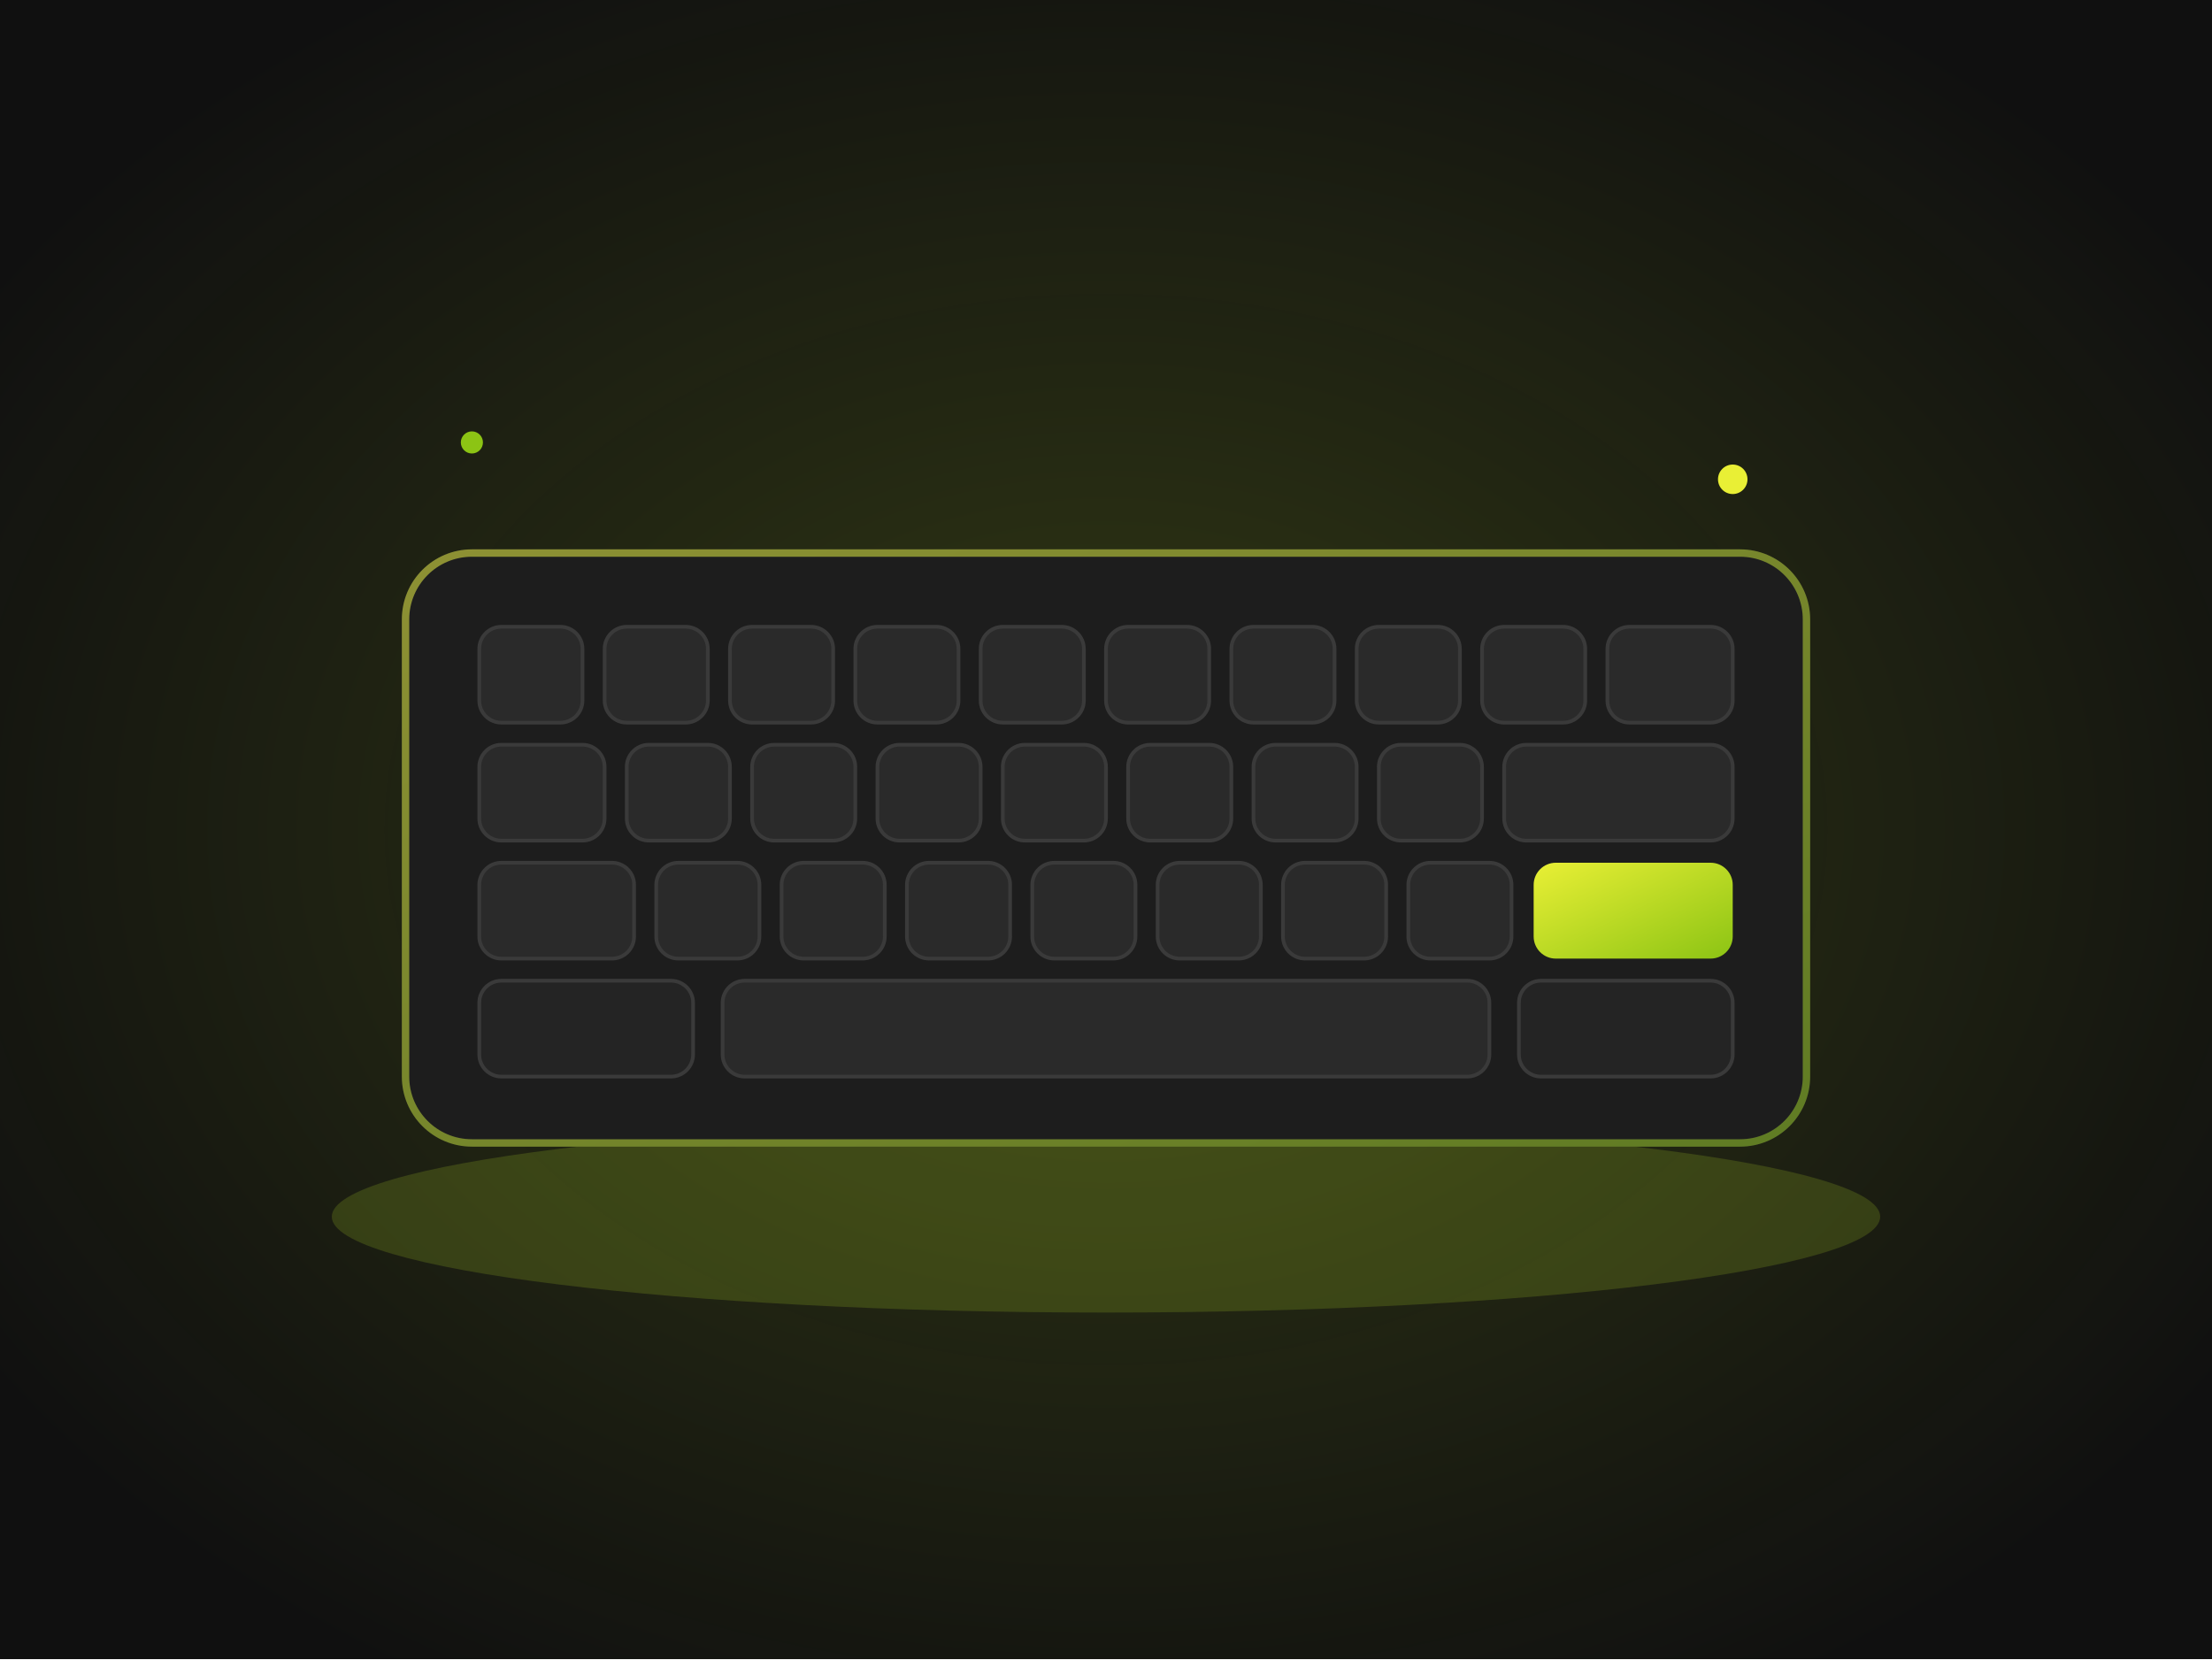
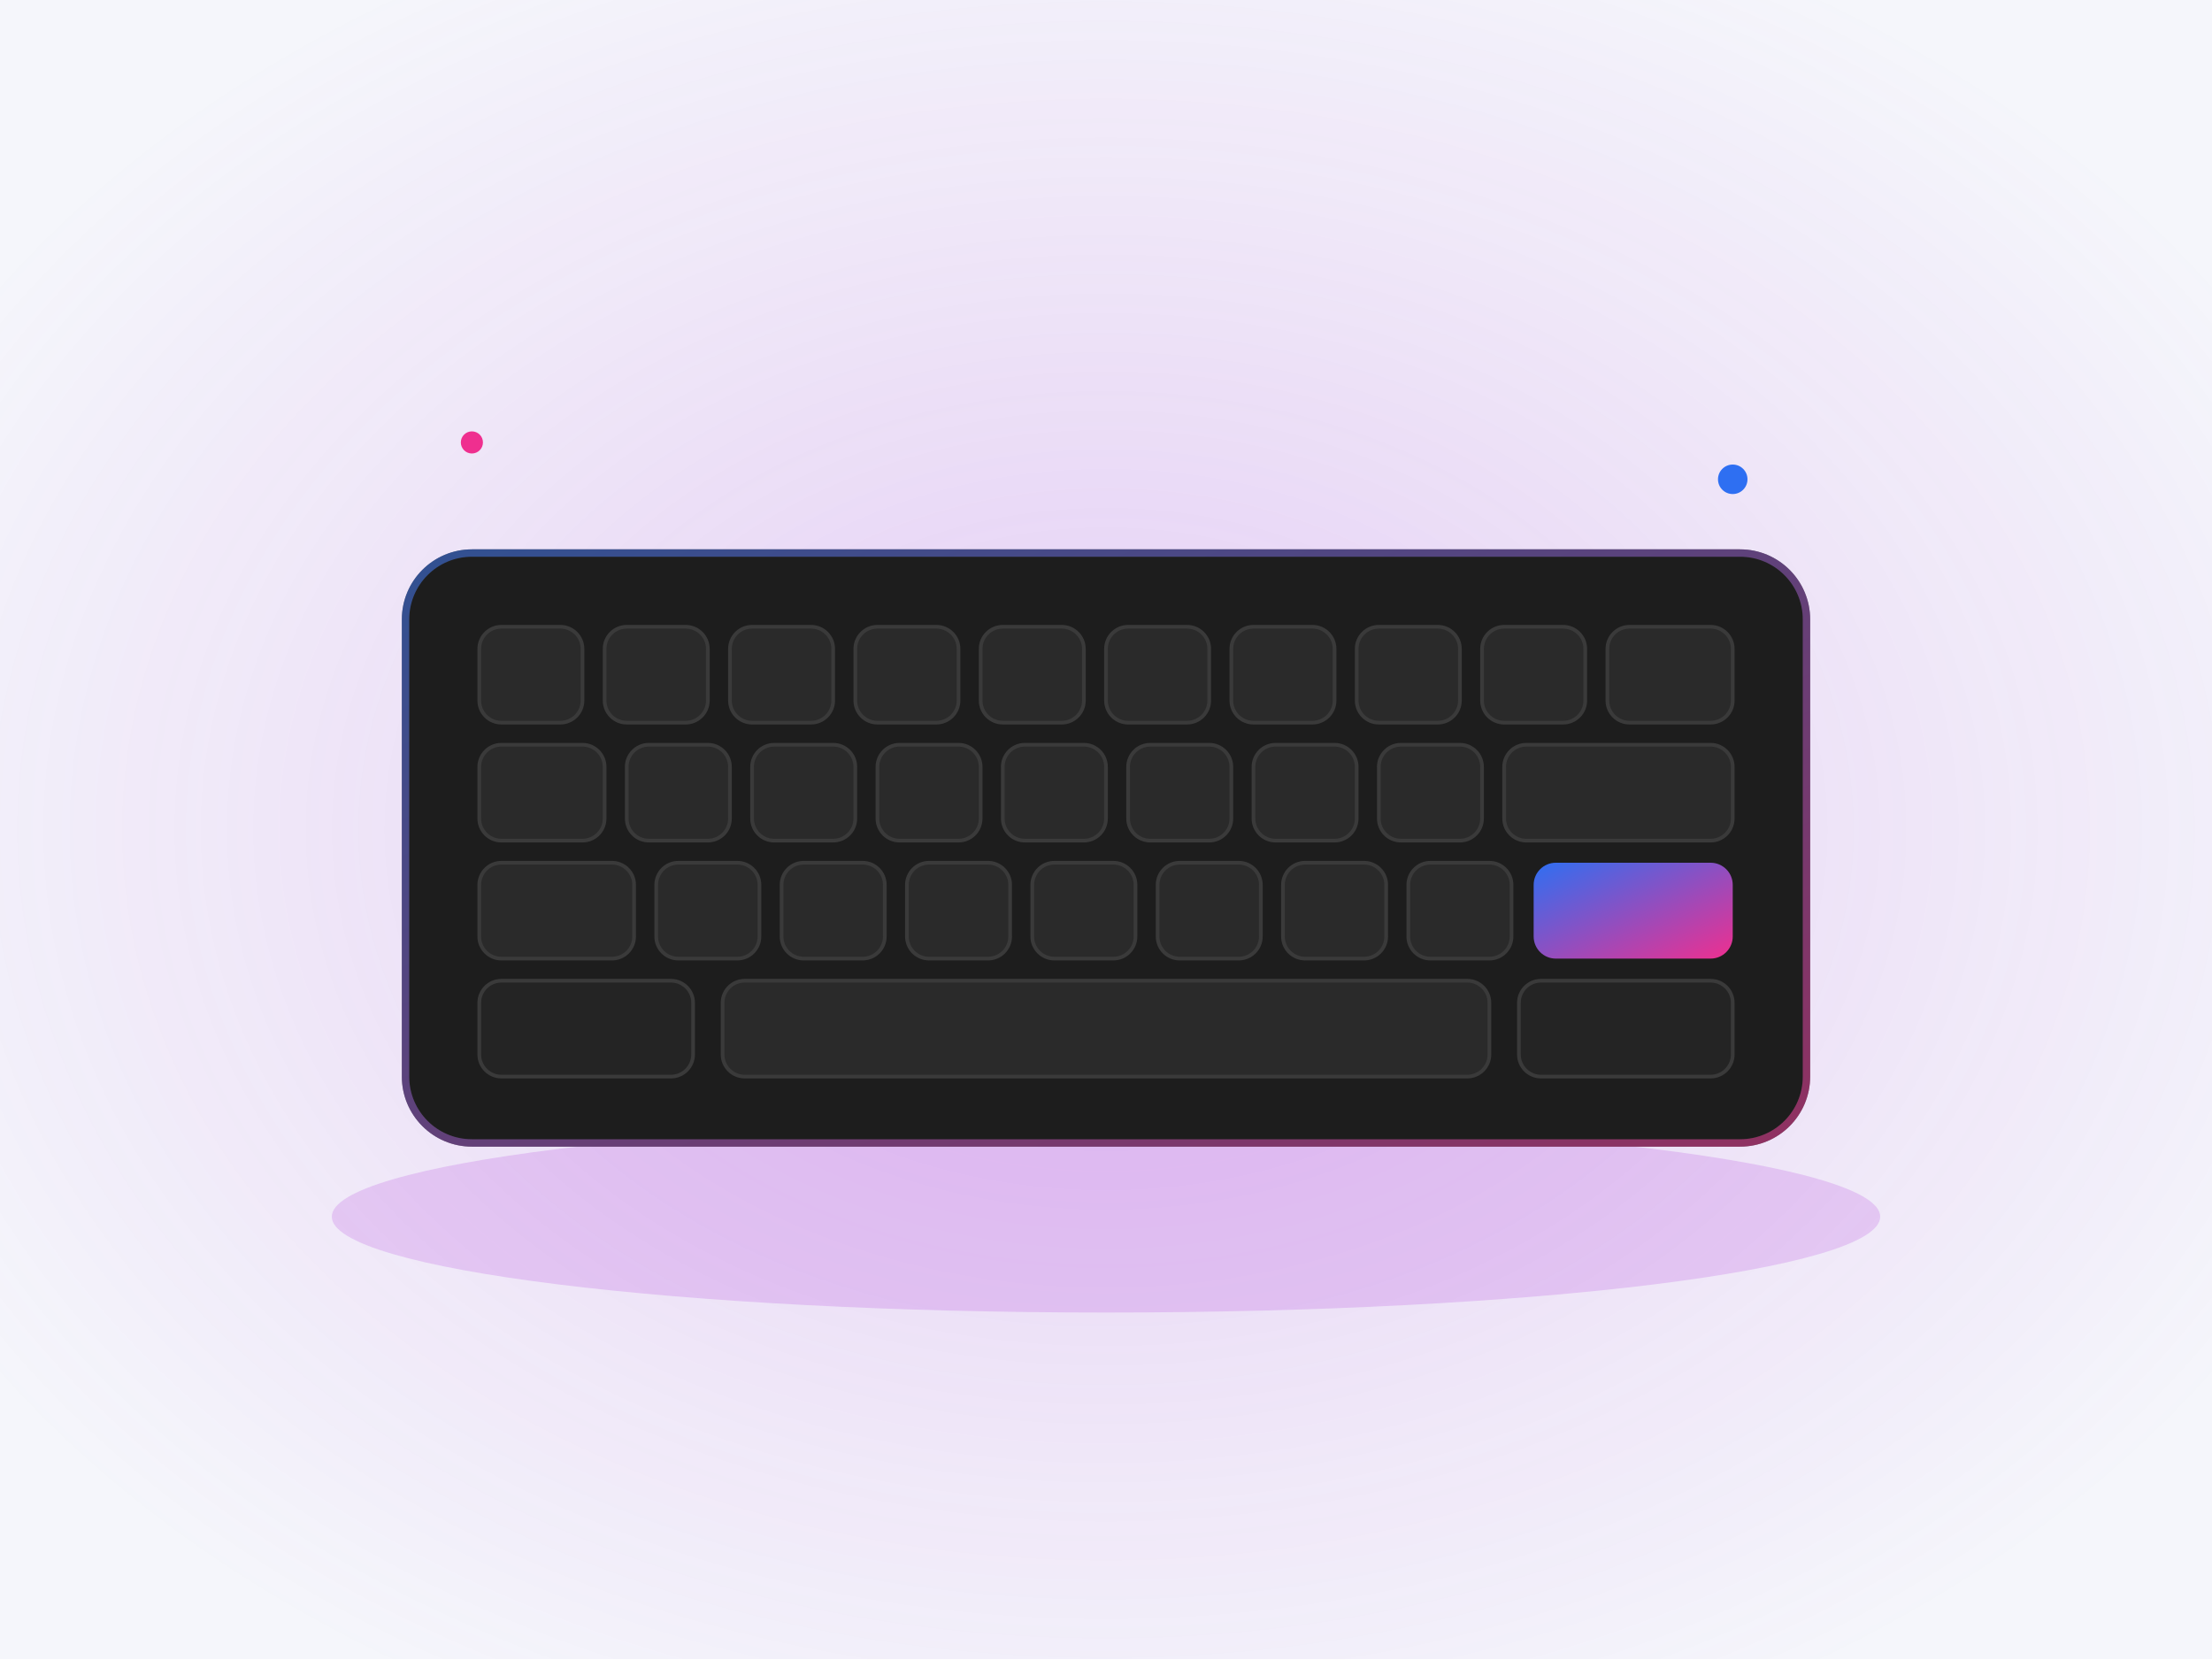
<svg xmlns="http://www.w3.org/2000/svg" viewBox="0 0 600 450">
  <defs>
    <radialGradient id="glow" cx="50%" cy="50%" r="60%">
-       <stop offset="0%" stop-color="#b8dd26" stop-opacity="0.2" />
-       <stop offset="100%" stop-color="#b8dd26" stop-opacity="0" />
+       <stop offset="0%" stop-color="#a428d8" stop-opacity="0.2" />
+       <stop offset="100%" stop-color="#a428d8" stop-opacity="0" />
    </radialGradient>
    <linearGradient id="lime" x1="0" y1="0" x2="1" y2="1">
-       <stop offset="0%" stop-color="#e9ef35" />
-       <stop offset="100%" stop-color="#8cc414" />
+       <stop offset="0%" stop-color="#2e6ff2" />
+       <stop offset="100%" stop-color="#ef2f8f" />
    </linearGradient>
  </defs>
-   <rect width="600" height="450" fill="#101010" />
+   <rect width="600" height="450" fill="#f5f6fb" />
  <rect width="600" height="450" fill="url(#glow)" />
-   <ellipse cx="300" cy="330" rx="210" ry="26" fill="#b8dd26" opacity="0.18" />
+   <ellipse cx="300" cy="330" rx="210" ry="26" fill="#a428d8" opacity="0.18" />
  <rect x="110" y="150" width="380" height="160" rx="18" fill="#1d1d1d" stroke="#333" stroke-width="2" />
  <rect x="110" y="150" width="380" height="160" rx="18" fill="none" stroke="url(#lime)" stroke-width="2" opacity="0.5" />
  <g fill="#2a2a2a" stroke="#3a3a3a" stroke-width="1">
    <g>
      <rect x="130" y="170" width="28" height="26" rx="6" />
      <rect x="164" y="170" width="28" height="26" rx="6" />
      <rect x="198" y="170" width="28" height="26" rx="6" />
      <rect x="232" y="170" width="28" height="26" rx="6" />
      <rect x="266" y="170" width="28" height="26" rx="6" />
      <rect x="300" y="170" width="28" height="26" rx="6" />
      <rect x="334" y="170" width="28" height="26" rx="6" />
      <rect x="368" y="170" width="28" height="26" rx="6" />
      <rect x="402" y="170" width="28" height="26" rx="6" />
      <rect x="436" y="170" width="34" height="26" rx="6" />
    </g>
    <g>
      <rect x="130" y="202" width="34" height="26" rx="6" />
      <rect x="170" y="202" width="28" height="26" rx="6" />
      <rect x="204" y="202" width="28" height="26" rx="6" />
      <rect x="238" y="202" width="28" height="26" rx="6" />
      <rect x="272" y="202" width="28" height="26" rx="6" />
      <rect x="306" y="202" width="28" height="26" rx="6" />
      <rect x="340" y="202" width="28" height="26" rx="6" />
      <rect x="374" y="202" width="28" height="26" rx="6" />
      <rect x="408" y="202" width="62" height="26" rx="6" />
    </g>
    <g>
      <rect x="130" y="234" width="42" height="26" rx="6" />
      <rect x="178" y="234" width="28" height="26" rx="6" />
      <rect x="212" y="234" width="28" height="26" rx="6" />
      <rect x="246" y="234" width="28" height="26" rx="6" />
      <rect x="280" y="234" width="28" height="26" rx="6" />
      <rect x="314" y="234" width="28" height="26" rx="6" />
      <rect x="348" y="234" width="28" height="26" rx="6" />
      <rect x="382" y="234" width="28" height="26" rx="6" />
    </g>
  </g>
  <rect x="416" y="234" width="54" height="26" rx="6" fill="url(#lime)" />
  <rect x="196" y="266" width="208" height="26" rx="6" fill="#2a2a2a" stroke="#3a3a3a" />
  <rect x="130" y="266" width="58" height="26" rx="6" fill="#242424" stroke="#3a3a3a" />
  <rect x="412" y="266" width="58" height="26" rx="6" fill="#242424" stroke="#3a3a3a" />
-   <circle cx="470" cy="130" r="4" fill="#e9ef35" />
-   <circle cx="128" cy="120" r="3" fill="#8cc414" />
+   <circle cx="470" cy="130" r="4" fill="#2e6ff2" />
+   <circle cx="128" cy="120" r="3" fill="#ef2f8f" />
</svg>
